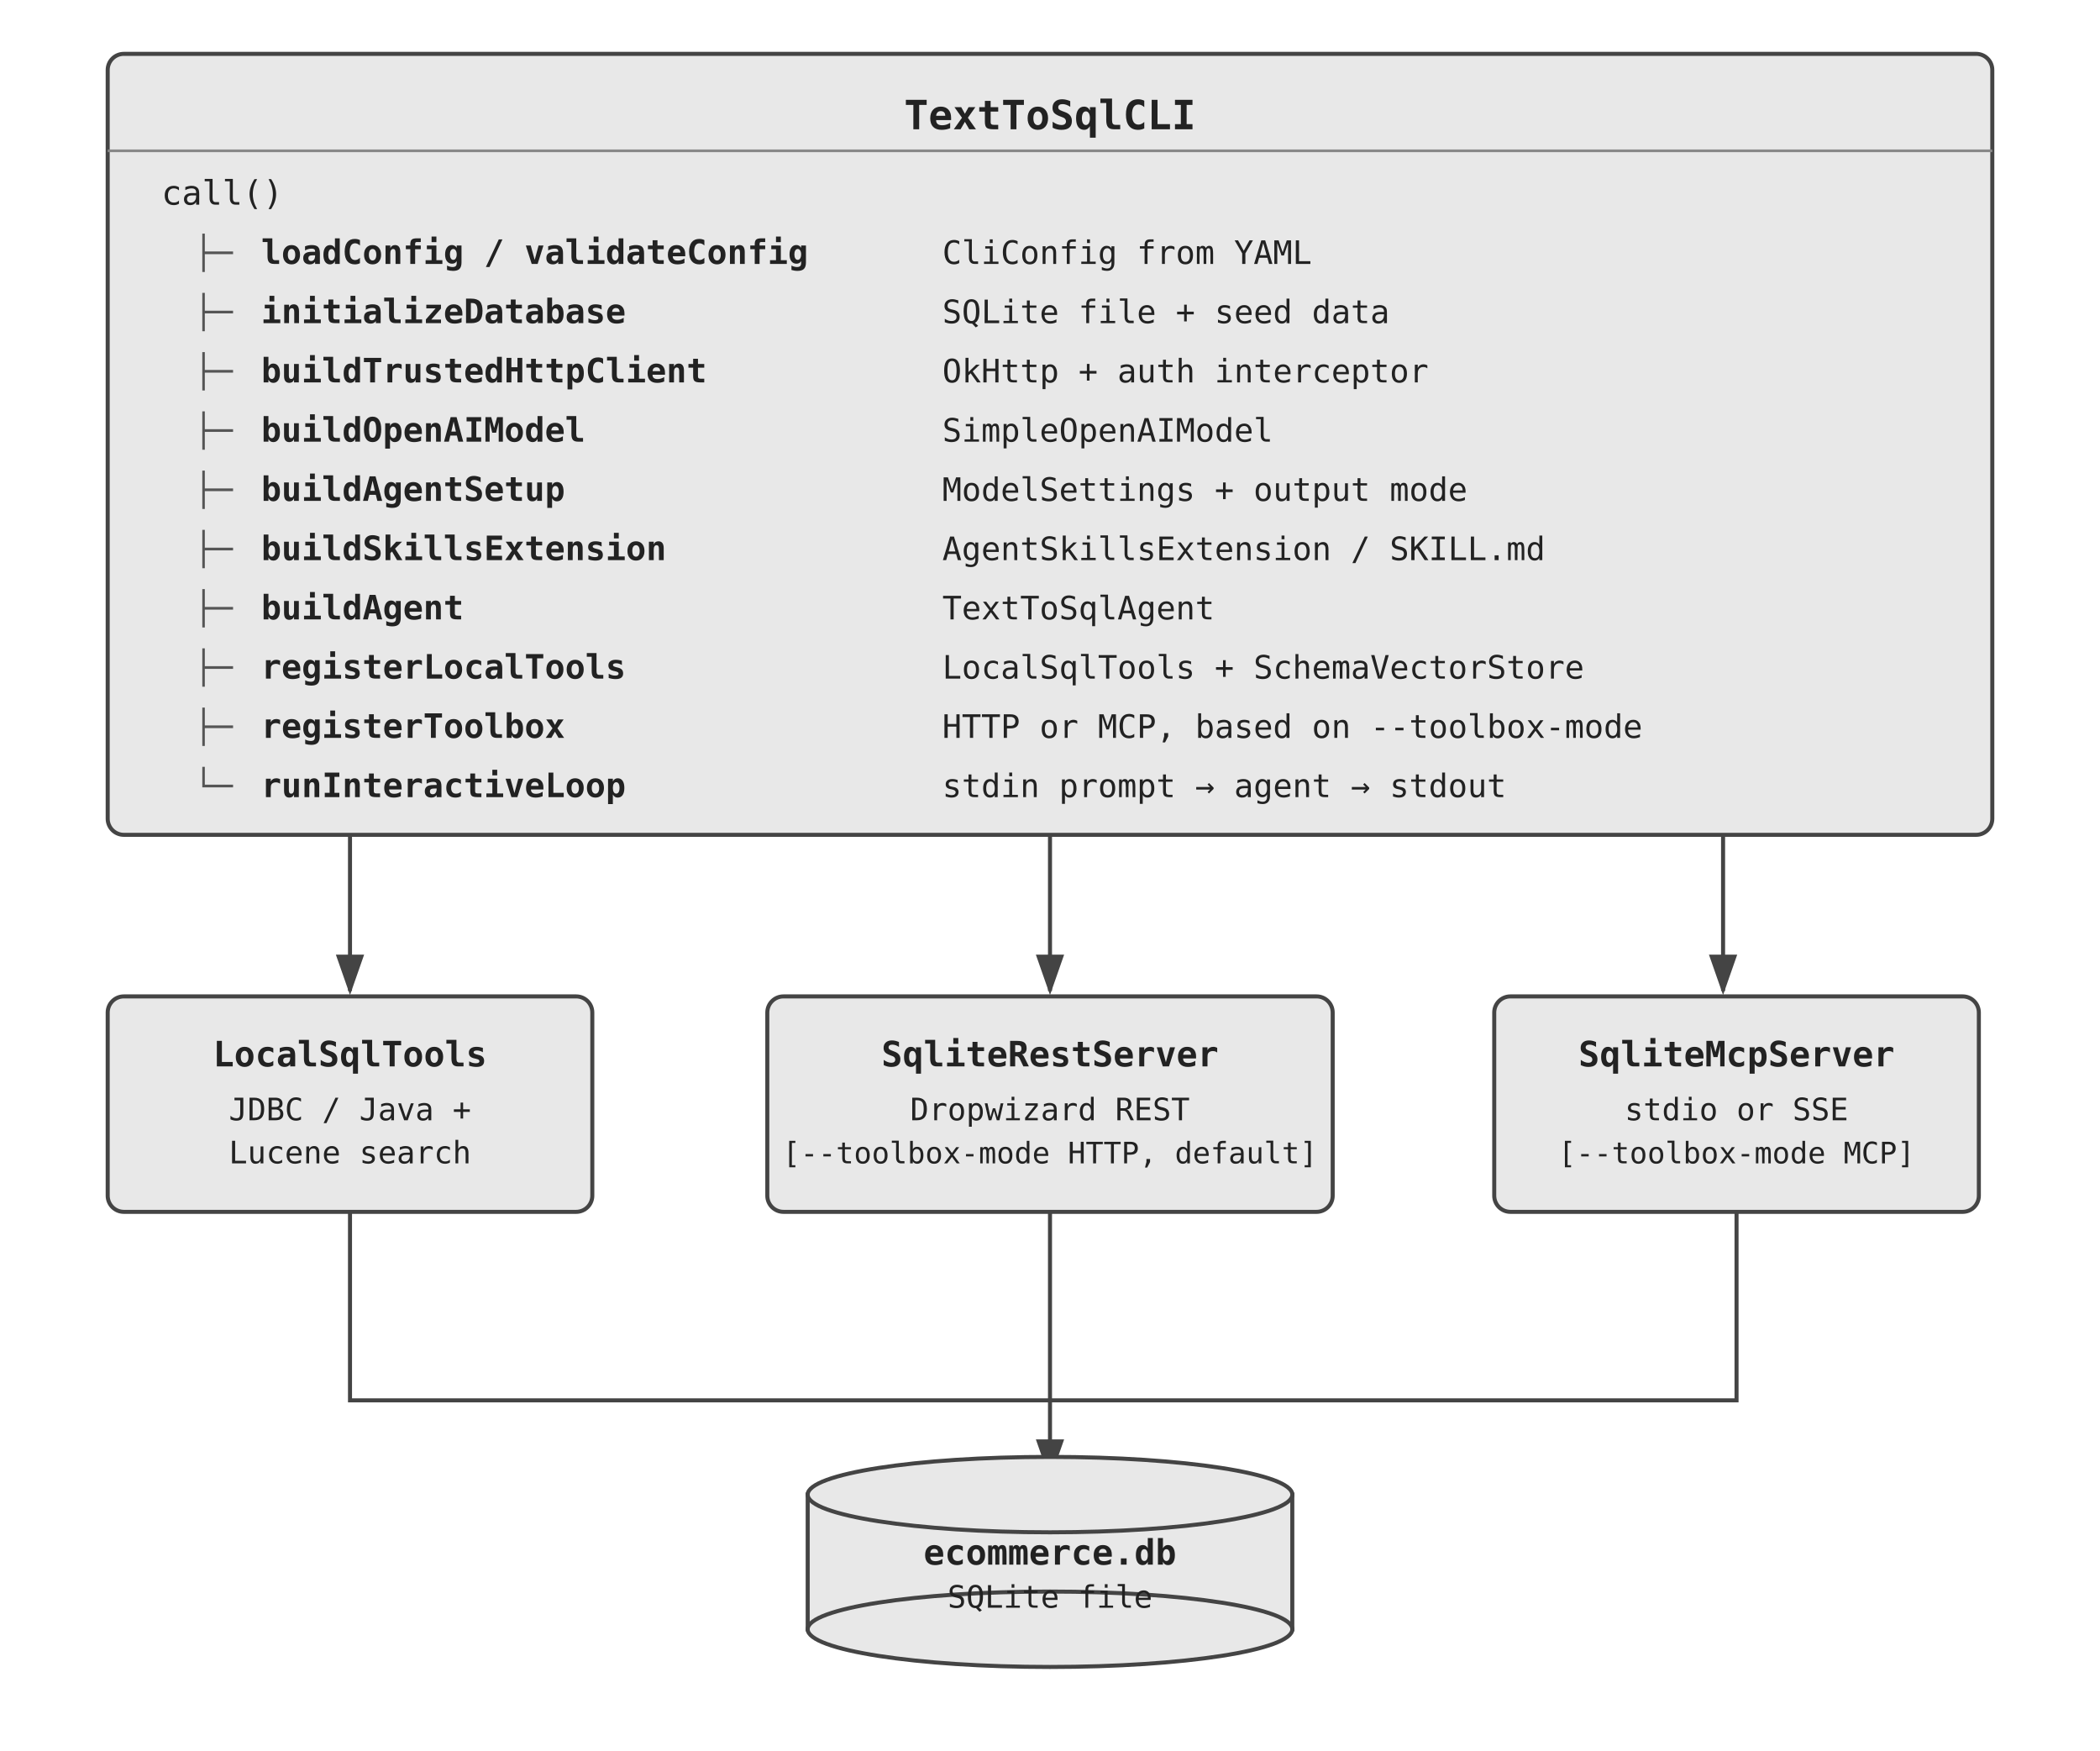
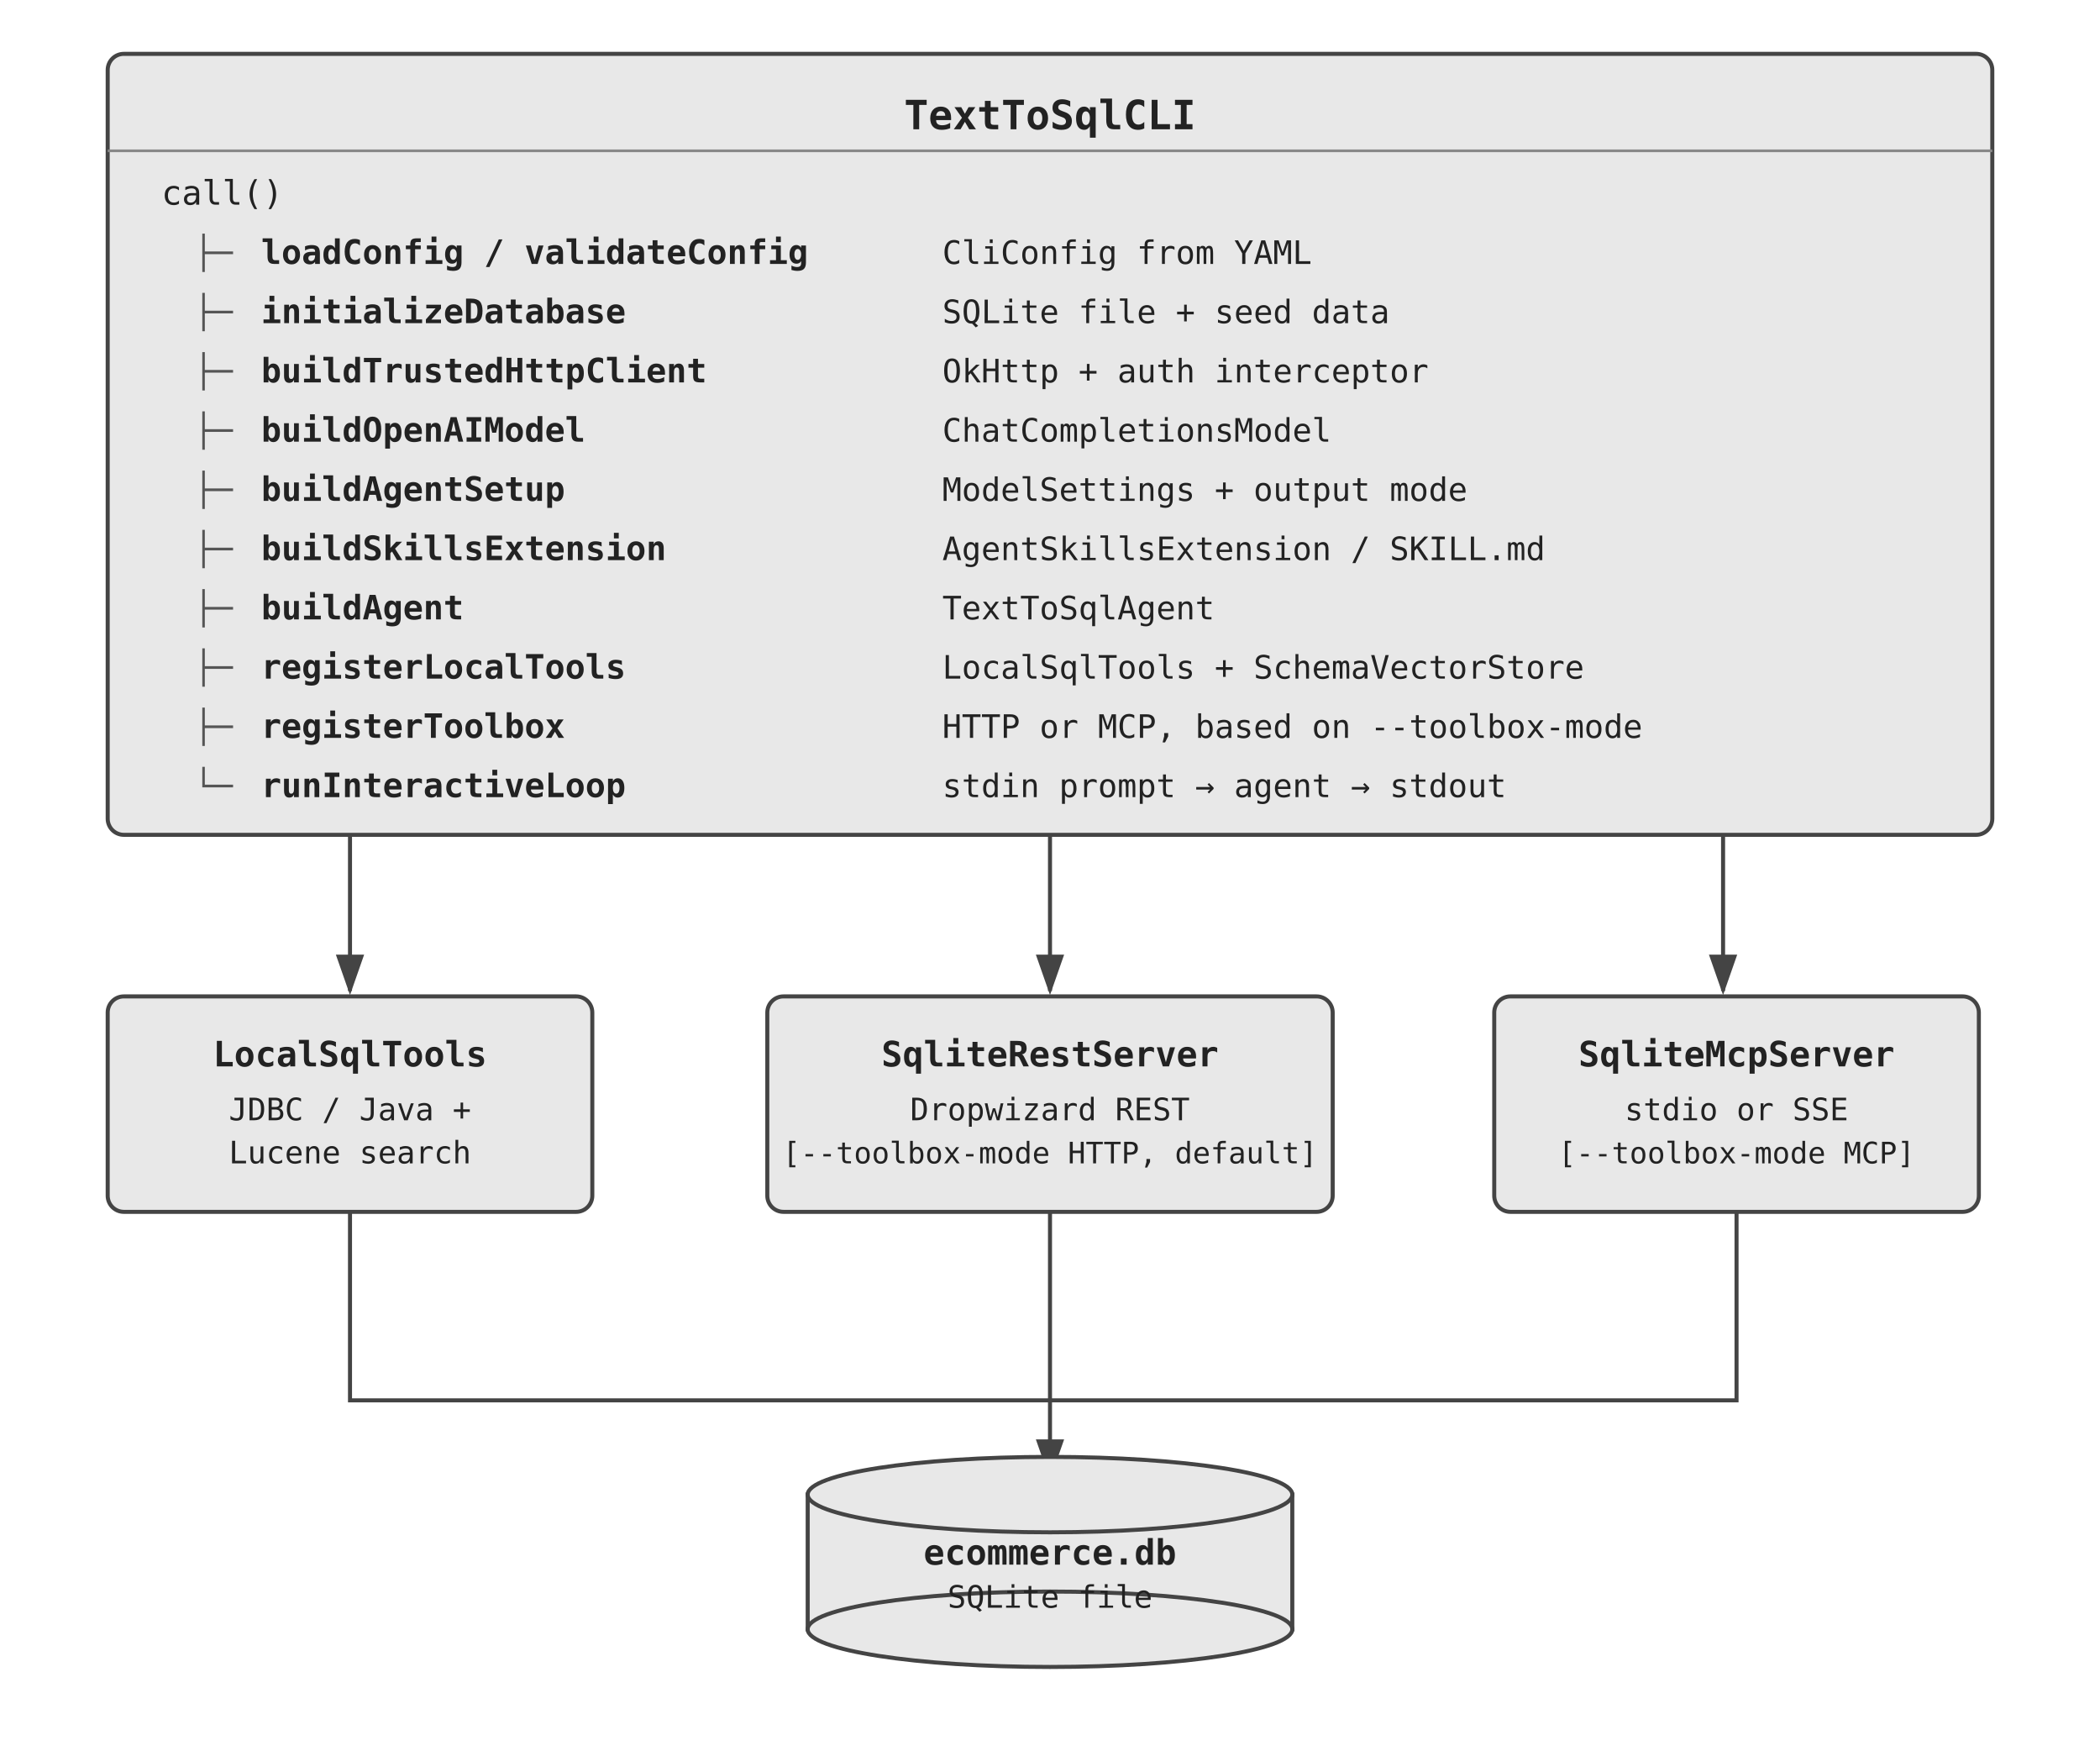
<svg xmlns="http://www.w3.org/2000/svg" width="780" height="650" viewBox="0 0 780 650" font-family="ui-monospace, 'Cascadia Code', 'Source Code Pro', Menlo, Consolas, monospace">
  <defs>
    <marker id="arrow" markerWidth="10" markerHeight="7" refX="9" refY="3.5" orient="auto">
      <polygon points="0 0, 10 3.5, 0 7" fill="#444" />
    </marker>
  </defs>
  <rect x="40" y="20" width="700" height="290" rx="6" ry="6" fill="#e8e8e8" stroke="#444" stroke-width="1.5" />
  <text x="390" y="48" text-anchor="middle" font-size="15" font-weight="bold" fill="#222">TextToSqlCLI</text>
  <line x1="40" y1="56" x2="740" y2="56" stroke="#888" stroke-width="1" />
  <text x="60" y="76" font-size="12.5" fill="#222">call()</text>
  <text x="72" y="98" font-size="12" fill="#555">├─</text>
  <text x="72" y="120" font-size="12" fill="#555">├─</text>
  <text x="72" y="142" font-size="12" fill="#555">├─</text>
  <text x="72" y="164" font-size="12" fill="#555">├─</text>
  <text x="72" y="186" font-size="12" fill="#555">├─</text>
  <text x="72" y="208" font-size="12" fill="#555">├─</text>
  <text x="72" y="230" font-size="12" fill="#555">├─</text>
  <text x="72" y="252" font-size="12" fill="#555">├─</text>
  <text x="72" y="274" font-size="12" fill="#555">├─</text>
  <text x="72" y="296" font-size="12" fill="#555">└─</text>
  <text x="97" y="98" font-size="12.5" font-weight="600" fill="#222">loadConfig / validateConfig</text>
  <text x="97" y="120" font-size="12.5" font-weight="600" fill="#222">initializeDatabase</text>
  <text x="97" y="142" font-size="12.5" font-weight="600" fill="#222">buildTrustedHttpClient</text>
  <text x="97" y="164" font-size="12.5" font-weight="600" fill="#222">buildOpenAIModel</text>
  <text x="97" y="186" font-size="12.5" font-weight="600" fill="#222">buildAgentSetup</text>
  <text x="97" y="208" font-size="12.5" font-weight="600" fill="#222">buildSkillsExtension</text>
  <text x="97" y="230" font-size="12.5" font-weight="600" fill="#222">buildAgent</text>
  <text x="97" y="252" font-size="12.5" font-weight="600" fill="#222">registerLocalTools</text>
  <text x="97" y="274" font-size="12.5" font-weight="600" fill="#222">registerToolbox</text>
  <text x="97" y="296" font-size="12.5" font-weight="600" fill="#222">runInteractiveLoop</text>
  <text x="350" y="98" font-size="12" fill="#222">CliConfig from YAML</text>
  <text x="350" y="120" font-size="12" fill="#222">SQLite file + seed data</text>
  <text x="350" y="142" font-size="12" fill="#222">OkHttp + auth interceptor</text>
-   <text x="350" y="164" font-size="12" fill="#222">SimpleOpenAIModel</text>
+   <text x="350" y="164" font-size="12" fill="#222">ChatCompletionsModel</text>
  <text x="350" y="186" font-size="12" fill="#222">ModelSettings + output mode</text>
  <text x="350" y="208" font-size="12" fill="#222">AgentSkillsExtension / SKILL.md</text>
  <text x="350" y="230" font-size="12" fill="#222">TextToSqlAgent</text>
  <text x="350" y="252" font-size="12" fill="#222">LocalSqlTools + SchemaVectorStore</text>
  <text x="350" y="274" font-size="12" fill="#222">HTTP or MCP, based on --toolbox-mode</text>
  <text x="350" y="296" font-size="12" fill="#222">stdin prompt → agent → stdout</text>
  <line x1="130" y1="310" x2="130" y2="368" stroke="#444" stroke-width="1.5" marker-end="url(#arrow)" />
  <line x1="390" y1="310" x2="390" y2="368" stroke="#444" stroke-width="1.5" marker-end="url(#arrow)" />
  <line x1="640" y1="310" x2="640" y2="368" stroke="#444" stroke-width="1.5" marker-end="url(#arrow)" />
  <rect x="40" y="370" width="180" height="80" rx="6" ry="6" fill="#e8e8e8" stroke="#444" stroke-width="1.5" />
  <text x="130" y="396" text-anchor="middle" font-size="13" font-weight="bold" fill="#222">LocalSqlTools</text>
  <text x="130" y="416" text-anchor="middle" font-size="11.5" fill="#222">JDBC / Java +</text>
  <text x="130" y="432" text-anchor="middle" font-size="11.5" fill="#222">Lucene search</text>
  <rect x="285" y="370" width="210" height="80" rx="6" ry="6" fill="#e8e8e8" stroke="#444" stroke-width="1.5" />
  <text x="390" y="396" text-anchor="middle" font-size="13" font-weight="bold" fill="#222">SqliteRestServer</text>
  <text x="390" y="416" text-anchor="middle" font-size="11.5" fill="#222">Dropwizard REST</text>
  <text x="390" y="432" text-anchor="middle" font-size="11" fill="#222">[--toolbox-mode HTTP, default]</text>
  <rect x="555" y="370" width="180" height="80" rx="6" ry="6" fill="#e8e8e8" stroke="#444" stroke-width="1.5" />
  <text x="645" y="396" text-anchor="middle" font-size="13" font-weight="bold" fill="#222">SqliteMcpServer</text>
  <text x="645" y="416" text-anchor="middle" font-size="11.5" fill="#222">stdio or SSE</text>
  <text x="645" y="432" text-anchor="middle" font-size="11" fill="#222">[--toolbox-mode MCP]</text>
  <polyline points="130,450 130,520 390,520" fill="none" stroke="#444" stroke-width="1.5" />
  <line x1="390" y1="450" x2="390" y2="520" stroke="#444" stroke-width="1.5" />
  <polyline points="645,450 645,520 390,520" fill="none" stroke="#444" stroke-width="1.5" />
  <line x1="390" y1="520" x2="390" y2="548" stroke="#444" stroke-width="1.5" marker-end="url(#arrow)" />
  <rect x="300" y="555" width="180" height="50" fill="#e8e8e8" stroke="#444" stroke-width="1.5" />
  <ellipse cx="390" cy="555" rx="90" ry="14" fill="#e8e8e8" stroke="#444" stroke-width="1.5" />
  <ellipse cx="390" cy="605" rx="90" ry="14" fill="#e8e8e8" stroke="#444" stroke-width="1.5" />
  <text x="390" y="581" text-anchor="middle" font-size="13" font-weight="bold" fill="#222">ecommerce.db</text>
  <text x="390" y="597" text-anchor="middle" font-size="11.5" fill="#222">SQLite file</text>
</svg>
